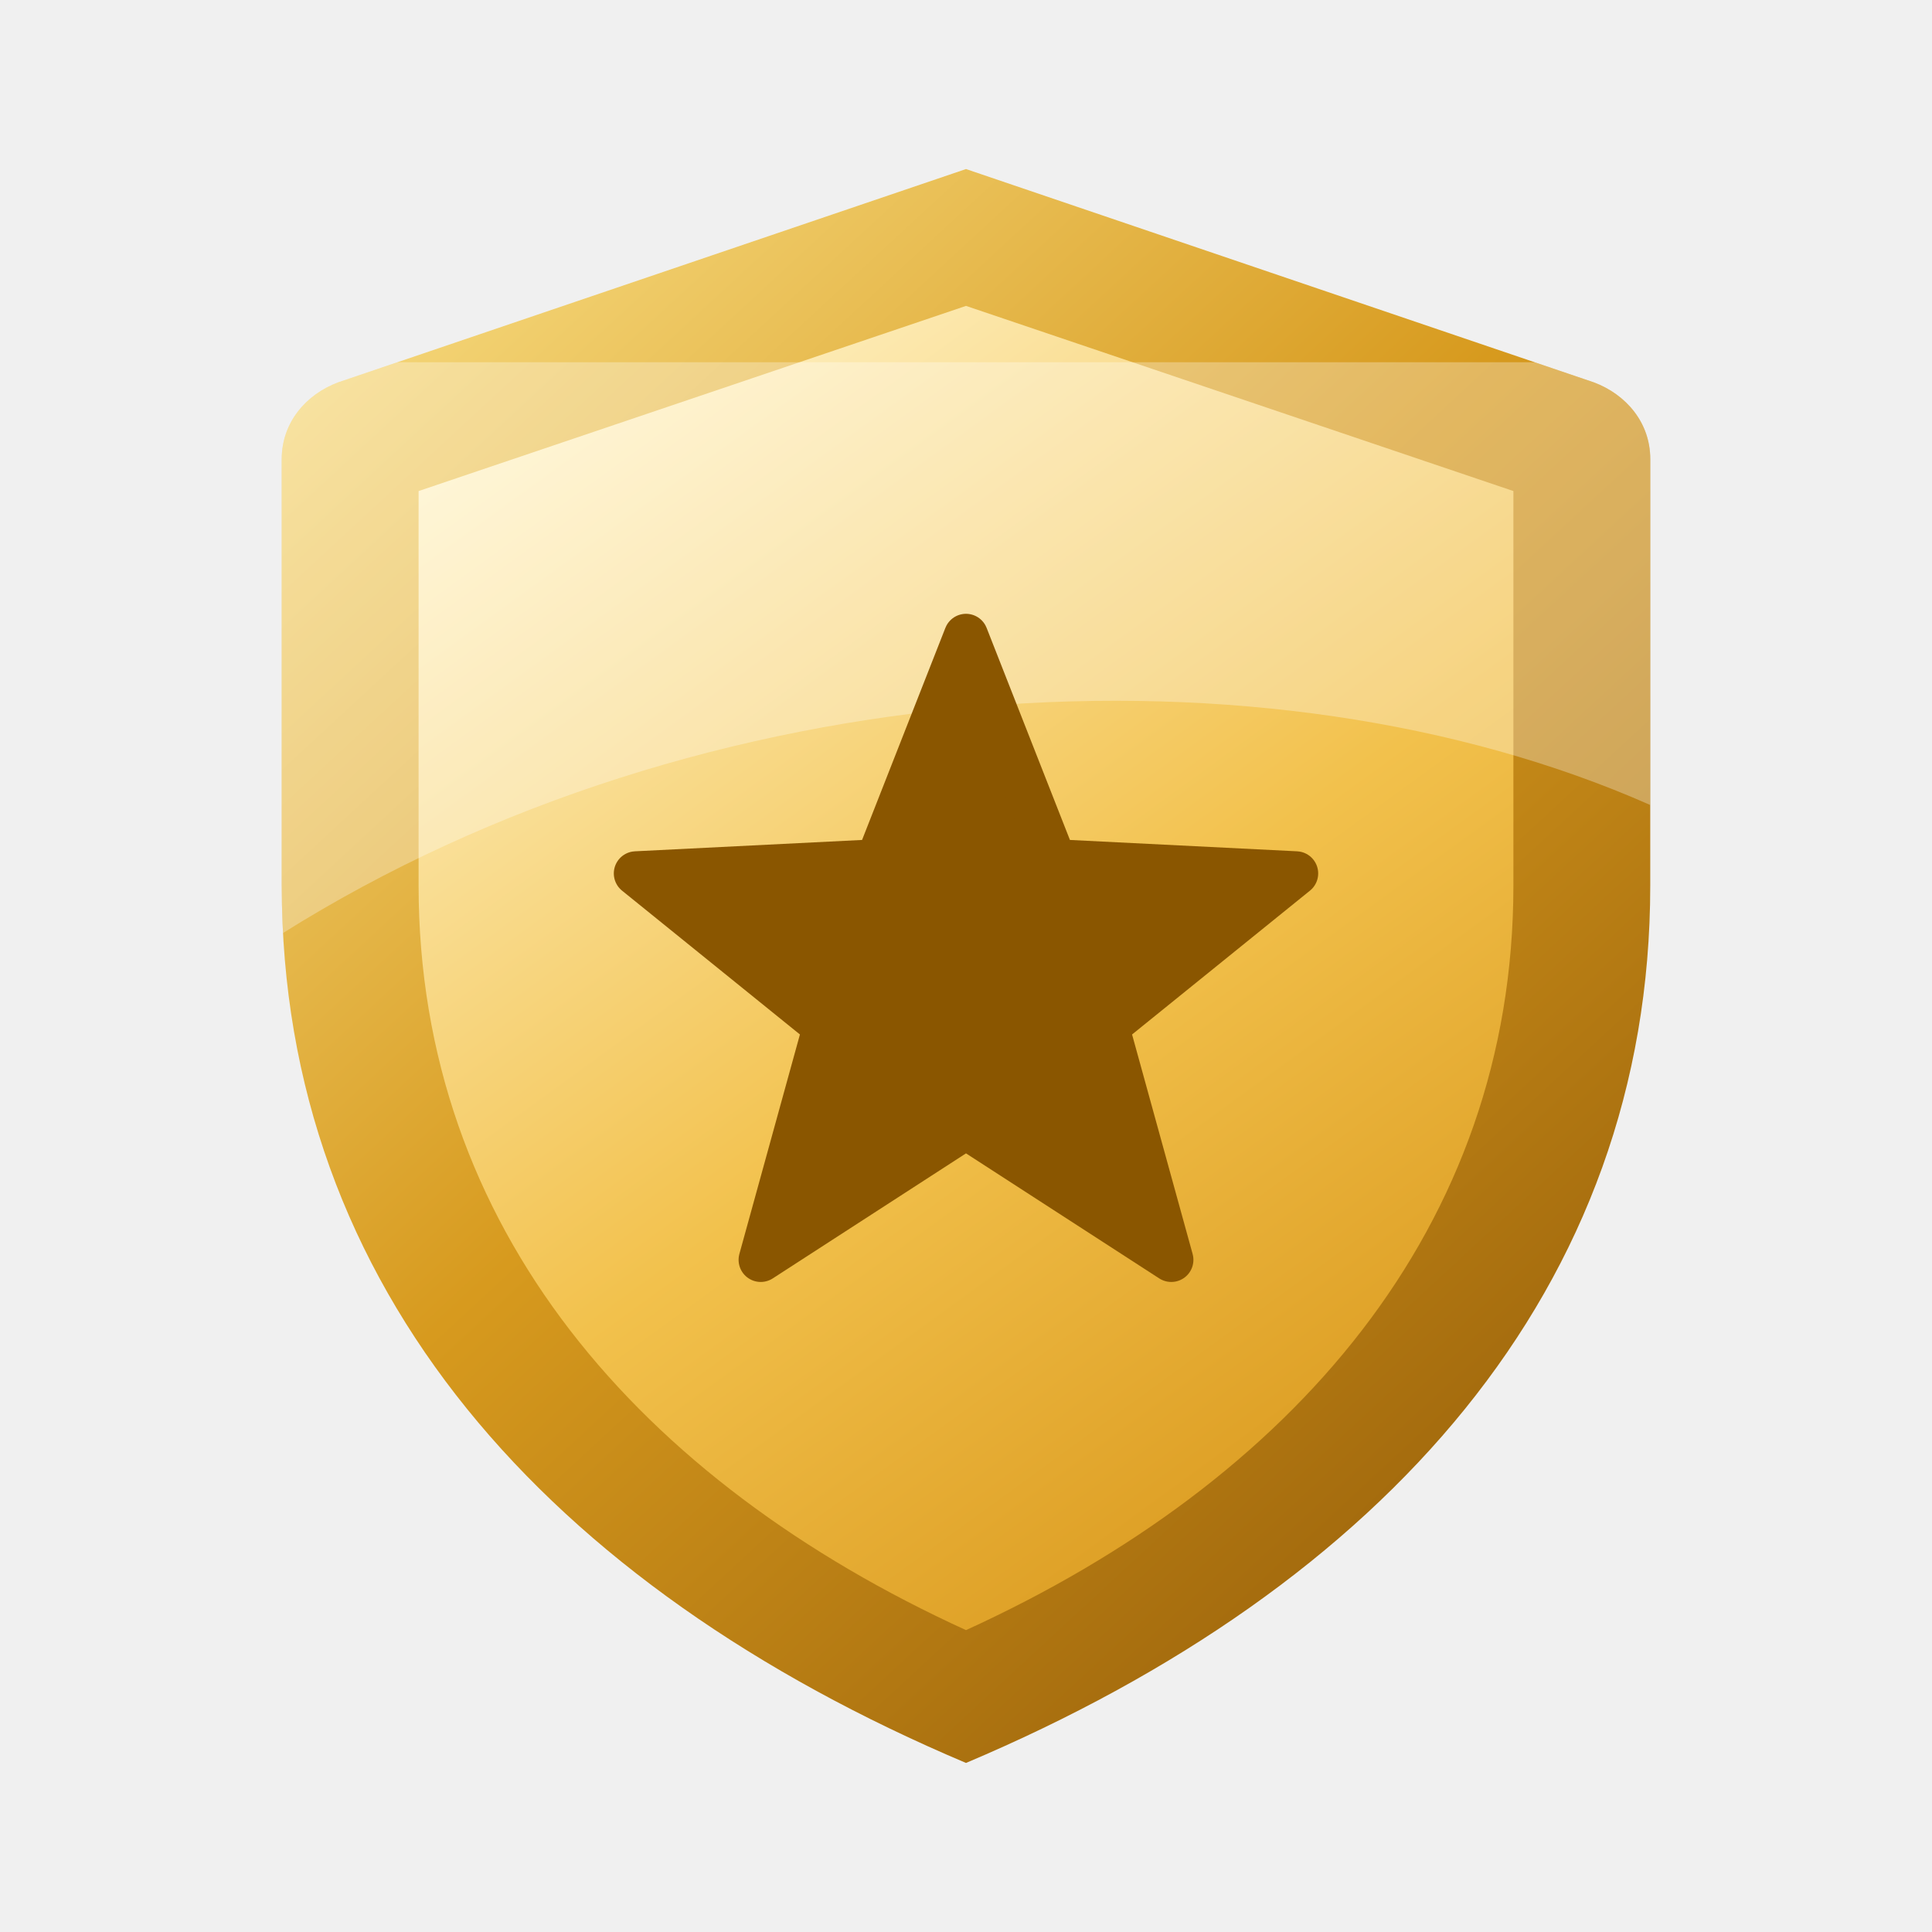
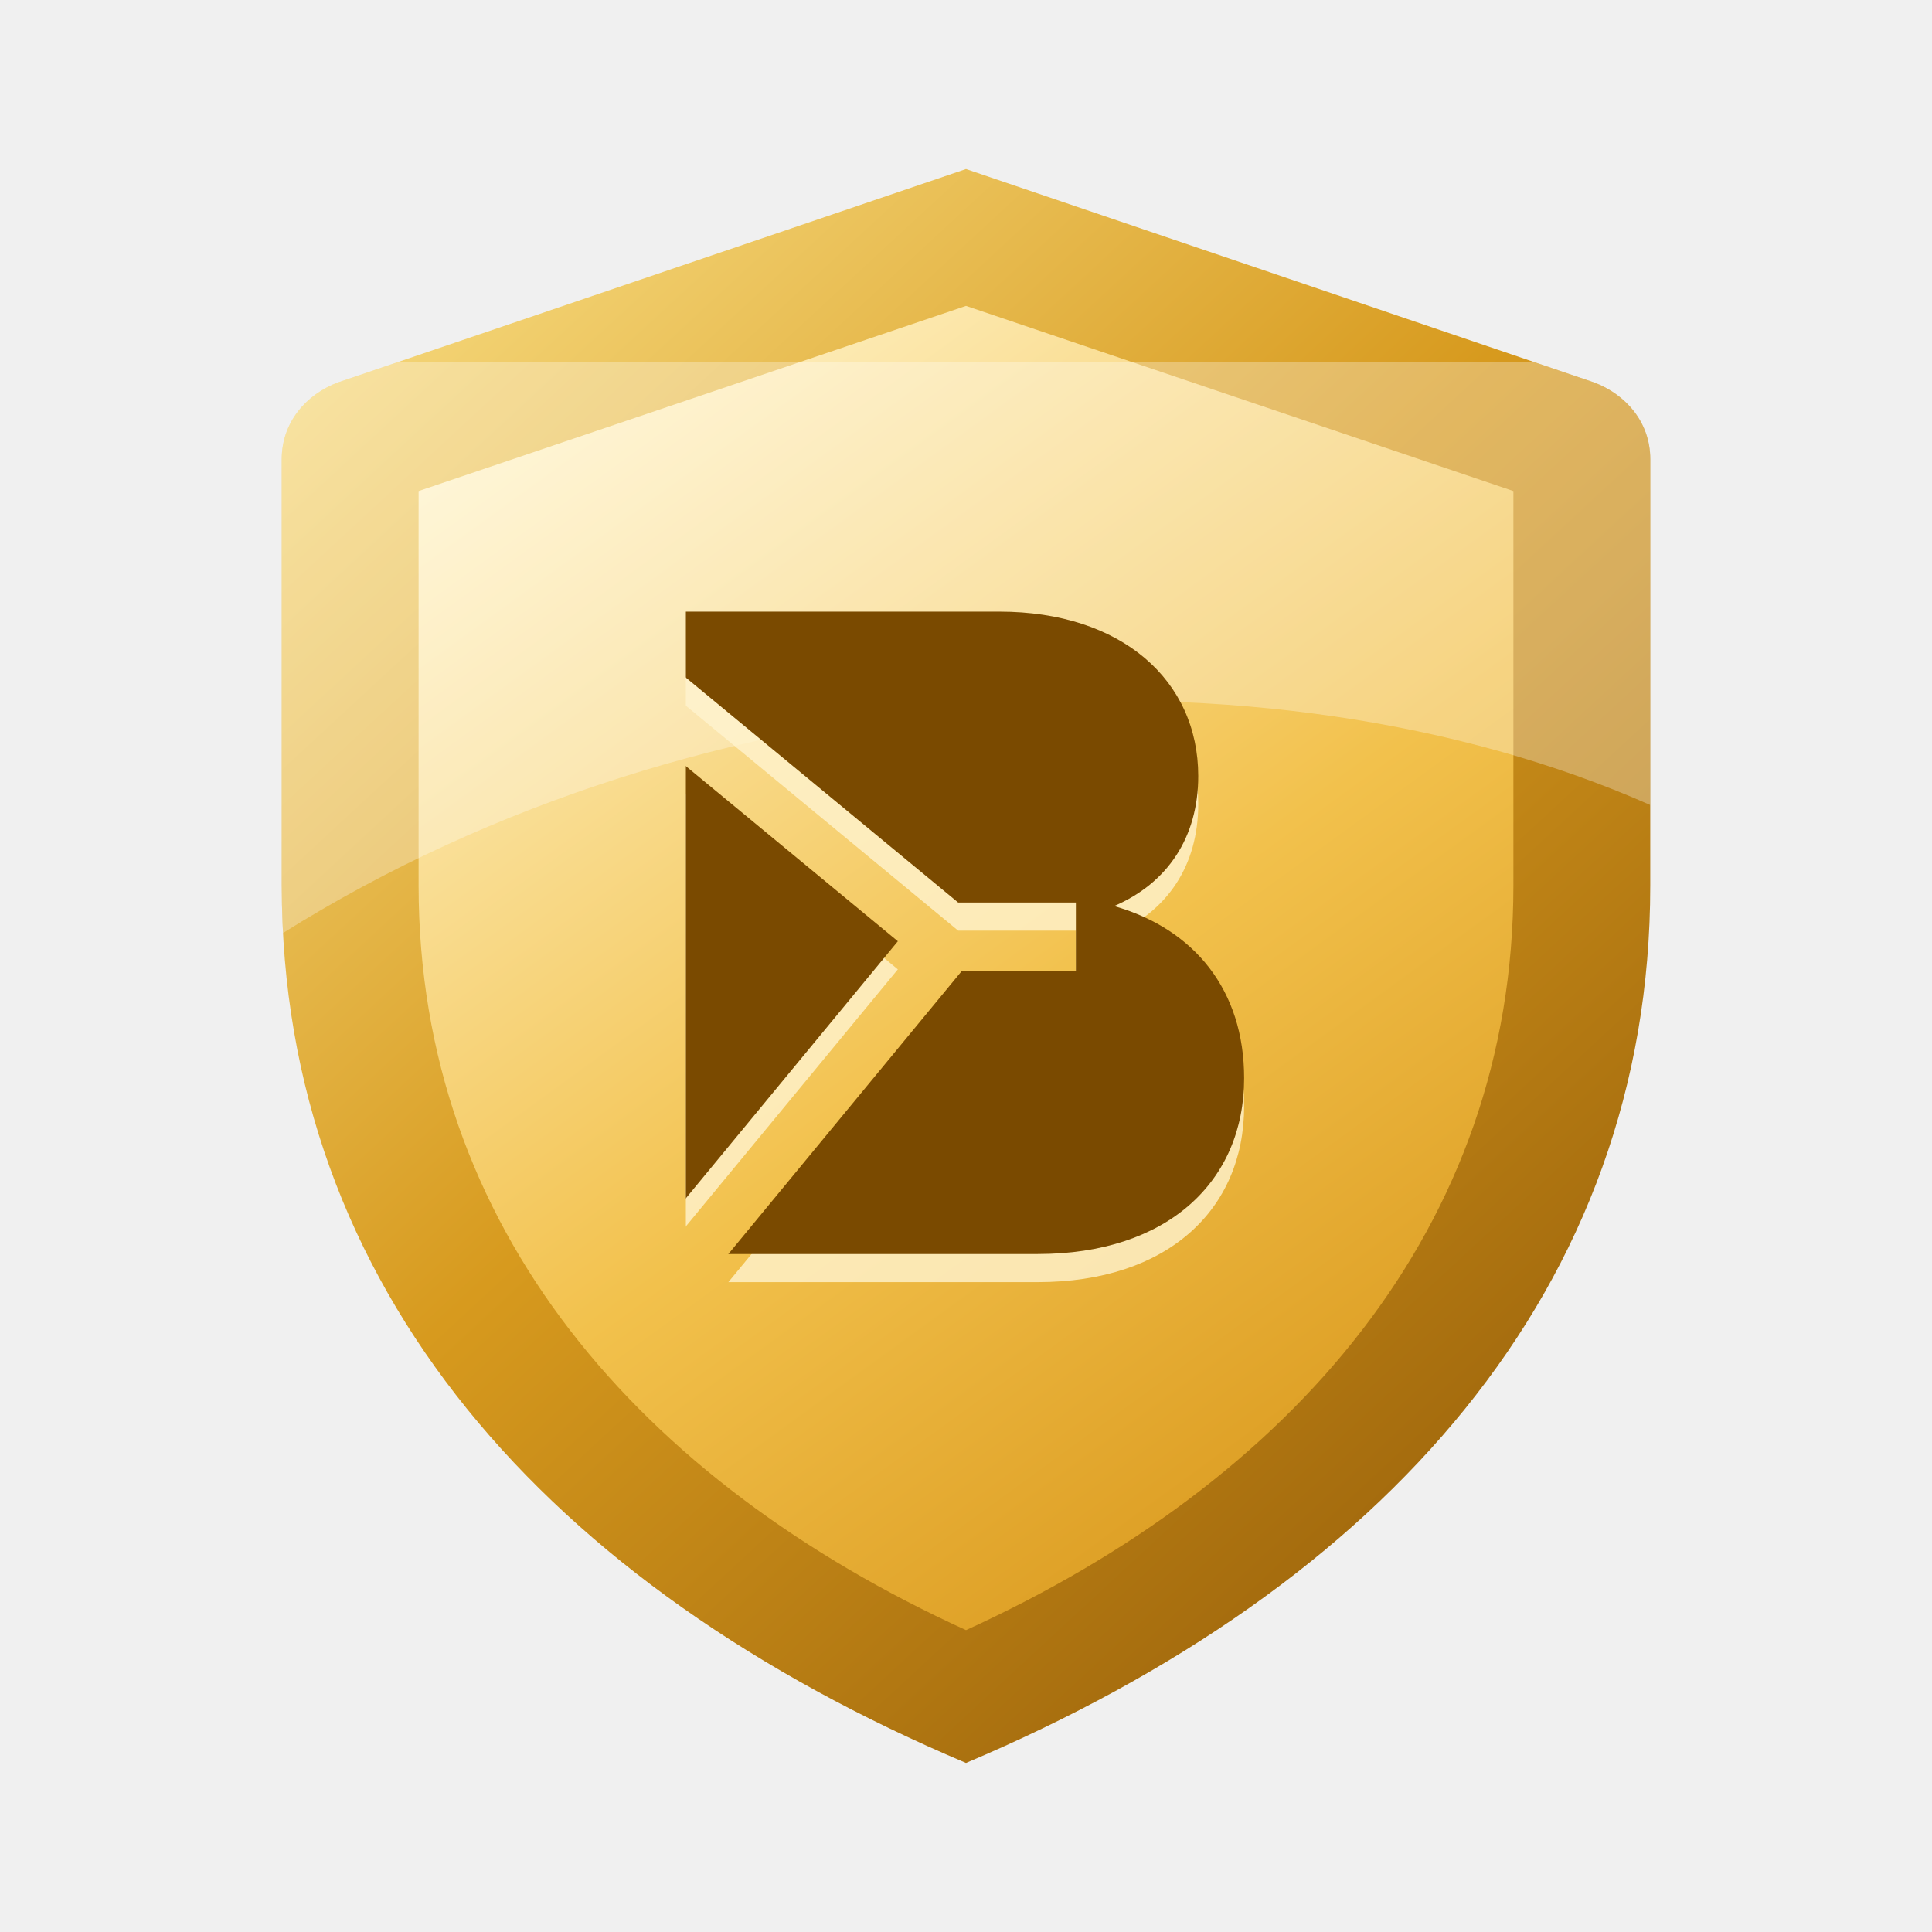
<svg xmlns="http://www.w3.org/2000/svg" width="48" height="48" viewBox="0 0 48 48" role="img" aria-label="Знак надёжности «Золото»: от 40 сделок · рейтинг от 4.7 · 95% без споров. Выдаёт площадка, купить нельзя">
  <defs>
    <linearGradient id="trust-gold-silver-rim" x1="0" y1="0" x2="0.8" y2="1">
      <stop offset="0" stop-color="#F1F3F5" />
      <stop offset="0.55" stop-color="#AEB5BF" />
      <stop offset="1" stop-color="#7C848F" />
    </linearGradient>
    <linearGradient id="trust-gold-silver-face" x1="0.2" y1="0" x2="0.8" y2="1">
      <stop offset="0" stop-color="#FFFFFF" />
      <stop offset="1" stop-color="#C6CBD3" />
    </linearGradient>
    <linearGradient id="trust-gold-gold-rim" x1="0" y1="0" x2="0.8" y2="1">
      <stop offset="0" stop-color="#FBE38C" />
      <stop offset="0.5" stop-color="#D79A1E" />
      <stop offset="1" stop-color="#99610A" />
    </linearGradient>
    <linearGradient id="trust-gold-gold-face" x1="0.2" y1="0" x2="0.8" y2="1">
      <stop offset="0" stop-color="#FFF3C9" />
      <stop offset="0.55" stop-color="#F2C14C" />
      <stop offset="1" stop-color="#D8961A" />
    </linearGradient>
    <linearGradient id="trust-gold-sweep" x1="0" y1="0" x2="1" y2="0">
      <stop offset="0" stop-color="#fff" stop-opacity="0" />
      <stop offset="0.5" stop-color="#fff" stop-opacity="0.75" />
      <stop offset="1" stop-color="#fff" stop-opacity="0" />
    </linearGradient>
    <clipPath id="trust-gold-clip-shield">
      <path d="M24 4.2 39.6 9.5c.8.3 1.4 1 1.4 1.9V22c0 10-6.6 17.4-17 21.8C13.6 39.4 7 32 7 22V11.4c0-.9.6-1.6 1.4-1.9Z" />
    </clipPath>
  </defs>
  <path d="M24 4.2 39.6 9.5c.8.3 1.4 1 1.4 1.9V22c0 10-6.6 17.4-17 21.8C13.6 39.4 7 32 7 22V11.4c0-.9.6-1.6 1.4-1.9Z" fill="url(#trust-gold-gold-rim)" />
  <path d="M24 7.6 37.6 12.2V22c0 8.5-5.5 14.8-13.6 18.5C15.9 36.8 10.4 30.5 10.4 22v-9.8Z" fill="url(#trust-gold-gold-face)" />
  <path d="M7 9h34v11c-9.5-4.2-23.5-3.4-34 3.2Z" fill="#fff" opacity="0.3" clip-path="url(#trust-gold-clip-shield)" />
-   <path d="M24 14.6l2.2 5.6 6 .3-4.7 3.8 1.6 5.8L24 26.8l-5.1 3.3 1.6-5.8-4.7-3.8 6-.3Z" fill="#8A5600" stroke="#8A5600" stroke-width="1.1" stroke-linejoin="round" transform="translate(0 1.2)" />
+   <g transform="translate(14 13.676) scale(0.19)">
+     <defs>
+       <mask id="trust-gold-g-cut" maskUnits="userSpaceOnUse" x="0" y="0" width="100" height="100">
+         <rect width="100" height="100" fill="#fff" />
+         <path d="M4 12.5 50 50.5H67M50 50.5 10 99" fill="none" stroke="#000" stroke-width="8.925" stroke-linejoin="miter" />
+       </mask>
+     </defs>
+     <path d="M16 8H57C73 8 83 17 83 29.5C83 37.5 79 43.5 72 46.5C82.5 49.5 89 57.5 89 69C89 82.5 79 92 62 92H16Z" mask="url(#trust-gold-g-cut)" transform="translate(0 3.675)" fill="#FFF4CF" opacity="0.8" />
+     <path d="M16 8H57C73 8 83 17 83 29.5C83 37.5 79 43.5 72 46.5C82.5 49.5 89 57.5 89 69C89 82.5 79 92 62 92H16Z" mask="url(#trust-gold-g-cut)" fill="#7A4A00" />
+   </g>
</svg>
